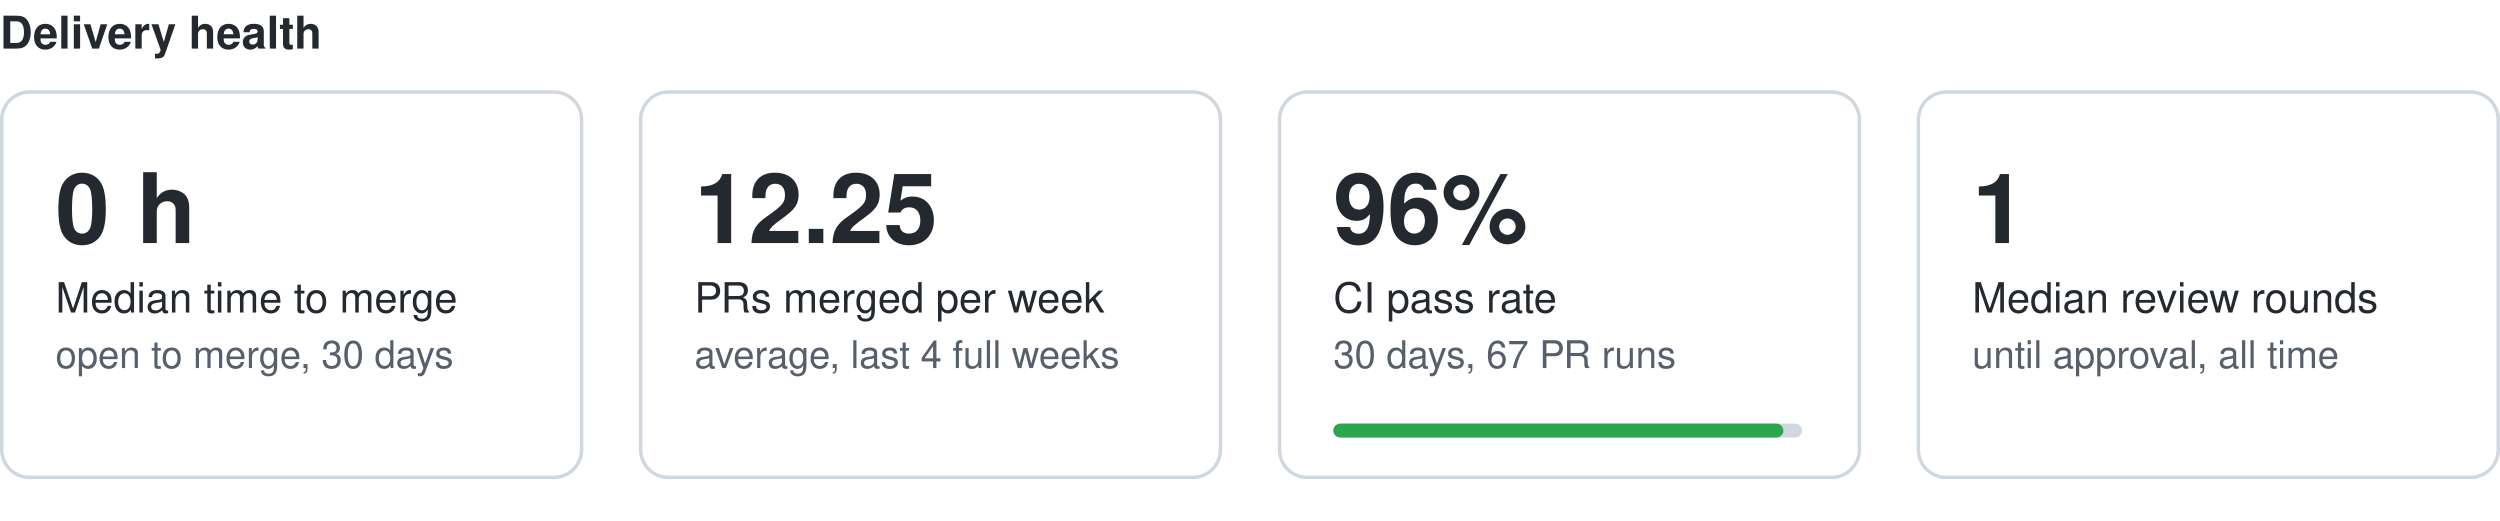
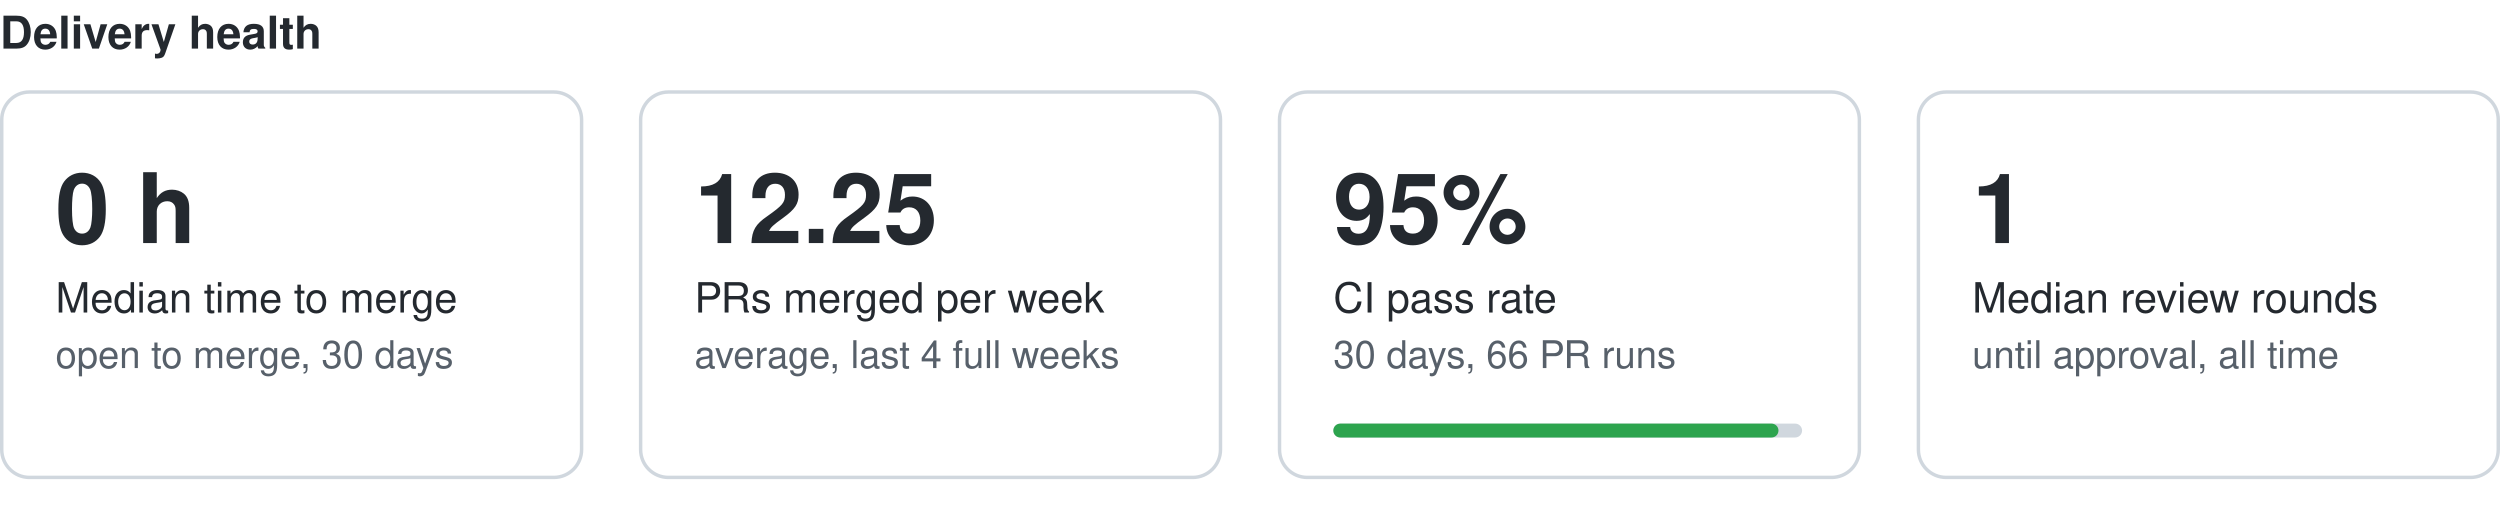
<svg xmlns="http://www.w3.org/2000/svg" width="720" height="150" viewBox="0 0 720 150" role="img" aria-label="Delivery health">
  <style>text{font:11px -apple-system,Segoe UI,Helvetica,Arial,sans-serif;fill:#57606a}.t{font-size:13px;font-weight:600;fill:#24292f}.v{font-size:28px;font-weight:600;fill:#24292f}.l{font-size:12px;fill:#24292f}.card{fill:none;stroke:#d0d7de}.tr{fill:#d0d7de}.bf{fill:#2da44e}@media (prefers-color-scheme:dark){text{fill:#8b949e}.t,.v,.l{fill:#e6edf3}.card{stroke:#30363d}.tr{fill:#30363d}.bf{fill:#3fb950}}</style>
  <text class="t" x="0" y="14">Delivery health</text>
  <g data-dh="mergetime">
    <rect class="card" x="0.5" y="26.5" width="167" height="111" rx="8" />
    <text class="v" x="16" y="70">0 h</text>
    <text class="l" x="16" y="90">Median time to merge</text>
    <text x="16" y="106">open to merge, 30 days</text>
  </g>
  <g data-dh="mergerate">
    <rect class="card" x="184.5" y="26.5" width="167" height="111" rx="8" />
    <text class="v" x="200" y="70">12.25</text>
    <text class="l" x="200" y="90">PRs merged per week</text>
    <text x="200" y="106">average, last 4 full weeks</text>
  </g>
  <g data-dh="passrate">
    <rect class="card" x="368.5" y="26.5" width="167" height="111" rx="8" />
-     <text class="v" x="384" y="70">96%</text>
+     <text class="v" x="384" y="70">95%</text>
    <text class="l" x="384" y="90">CI pass rate</text>
-     <text x="384" y="106">30 days, 67 PR runs</text>
+     <text x="384" y="106">30 days, 66 PR runs</text>
    <rect class="tr" x="384" y="122" width="135" height="4" rx="2" />
-     <rect class="bf" x="384" y="122" width="129.6" height="4" rx="2" />
+     <rect class="bf" x="384" y="122" width="128.2" height="4" rx="2" />
  </g>
  <g data-dh="rounds">
    <rect class="card" x="552.5" y="26.5" width="167" height="111" rx="8" />
    <text class="v" x="568" y="70">1</text>
    <text class="l" x="568" y="90">Median review rounds</text>
    <text x="568" y="106">until approval, all time</text>
  </g>
</svg>
